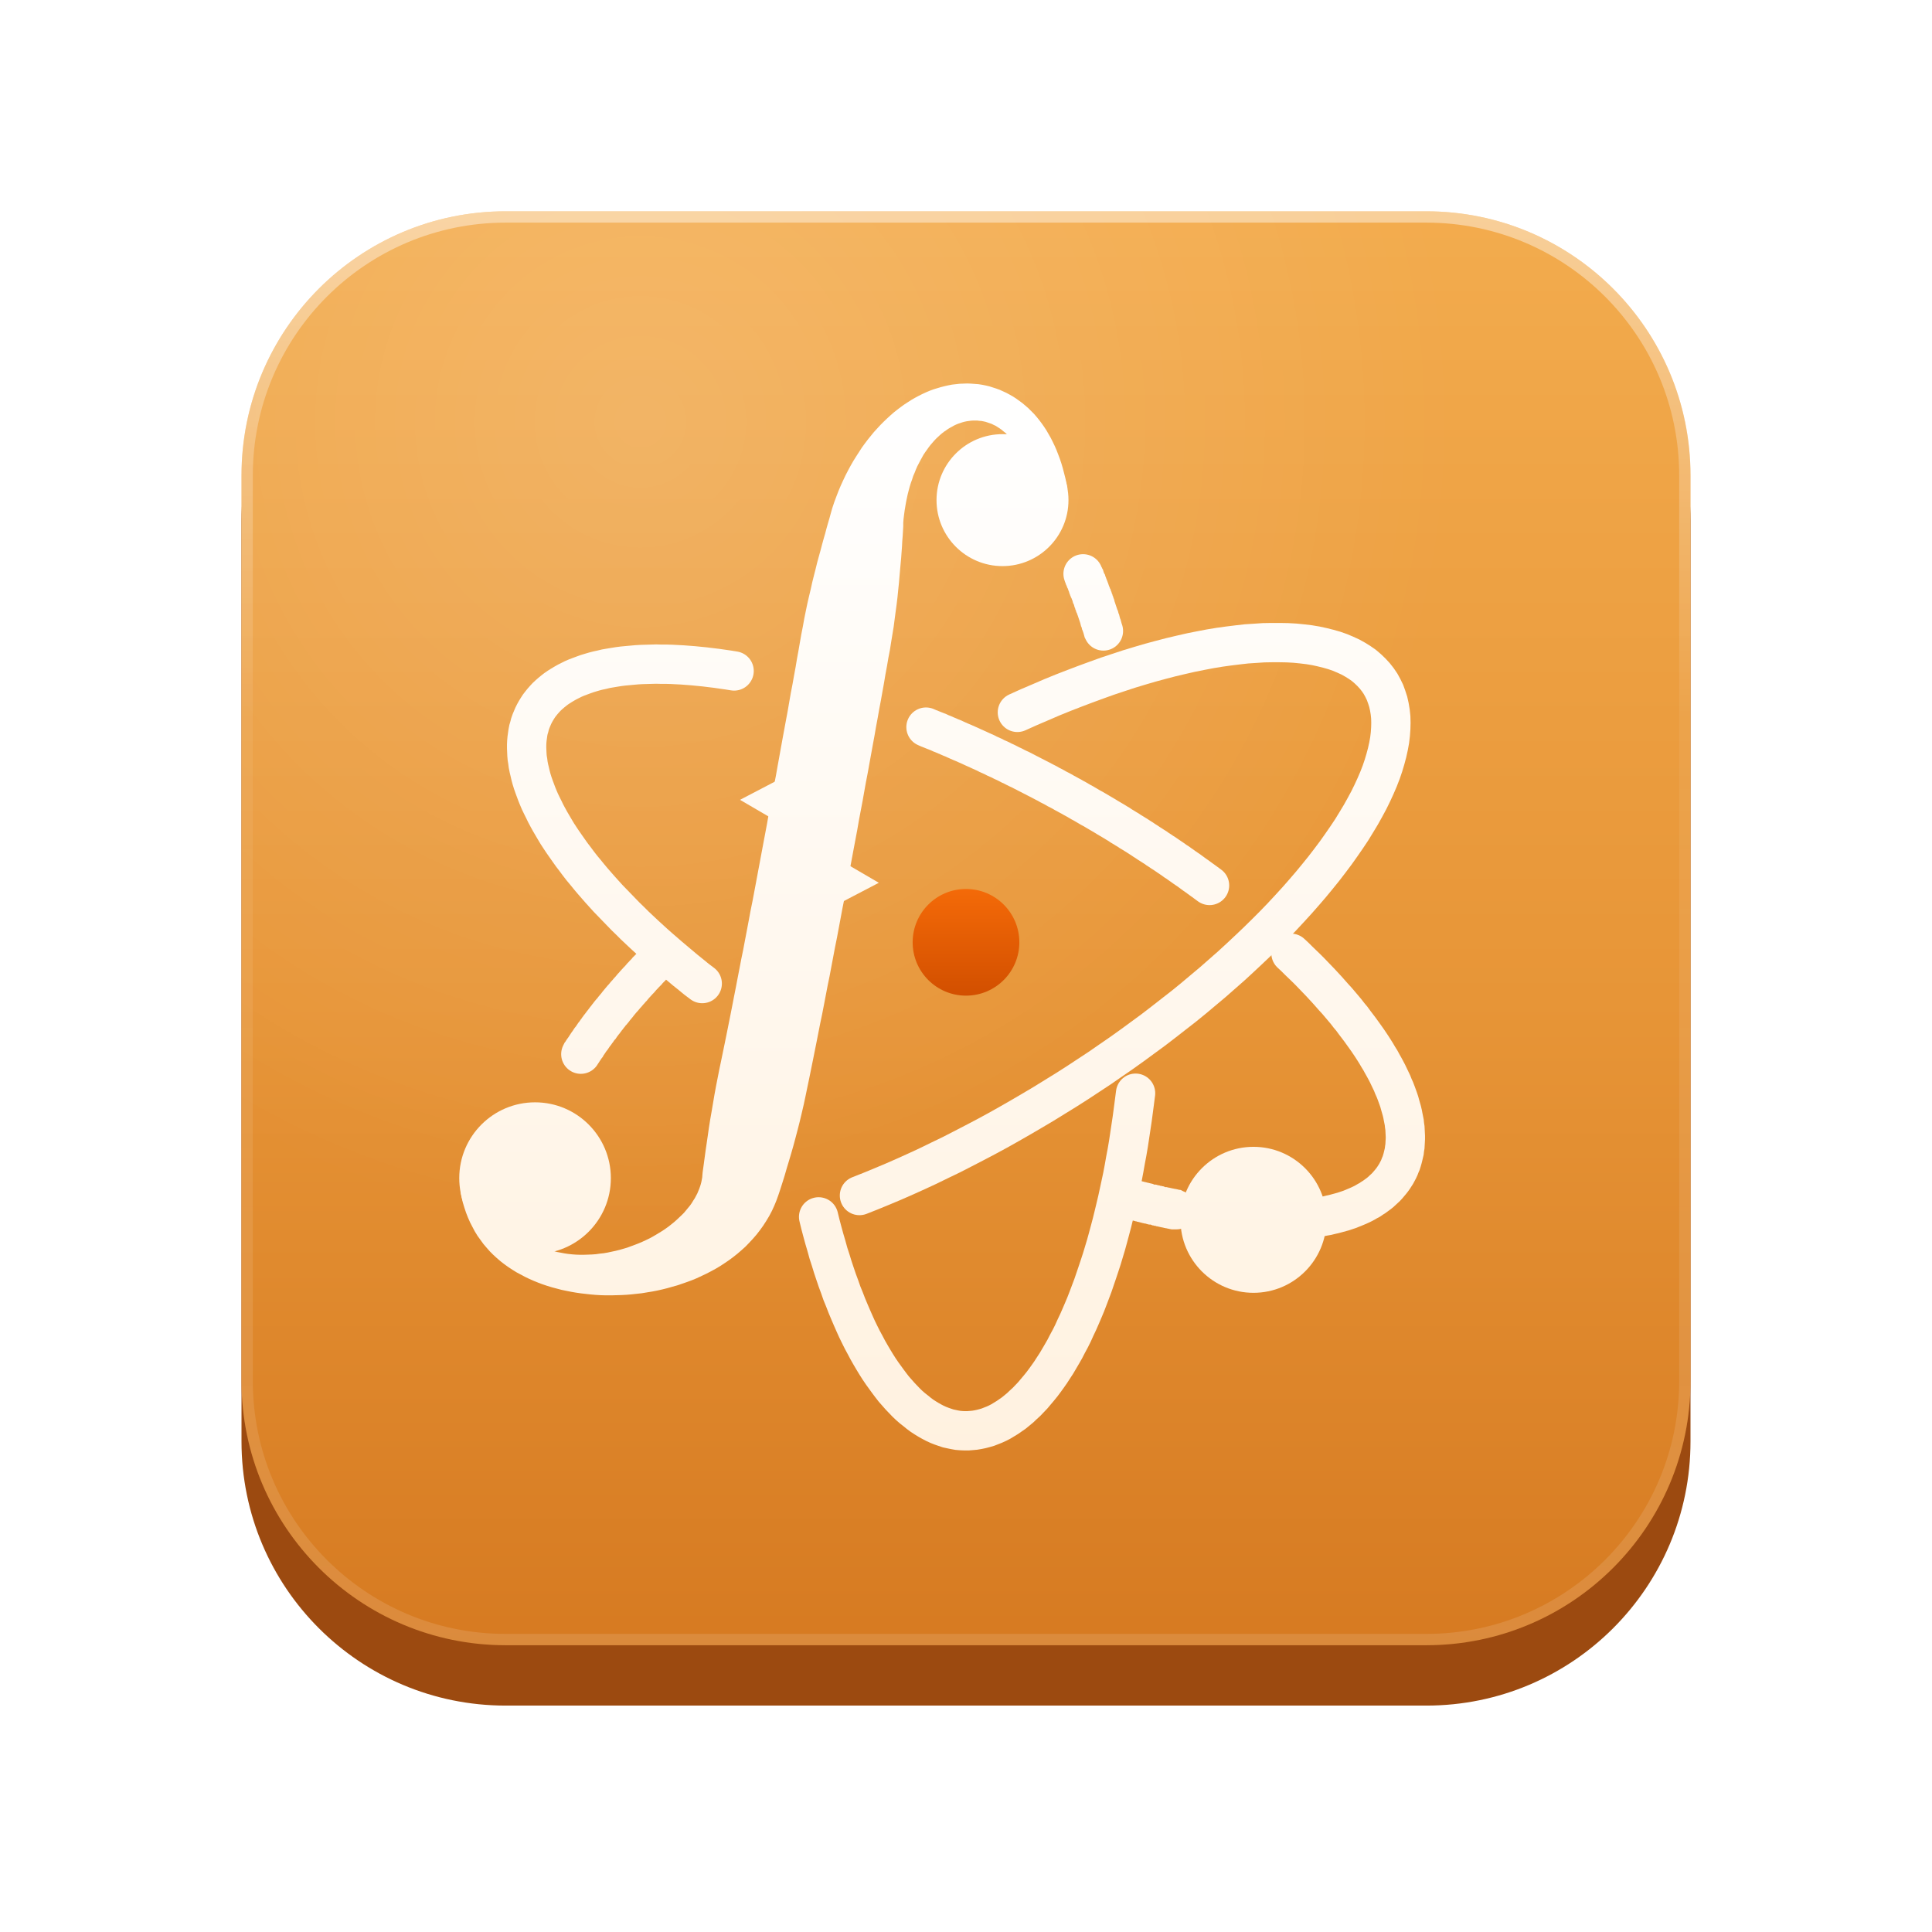
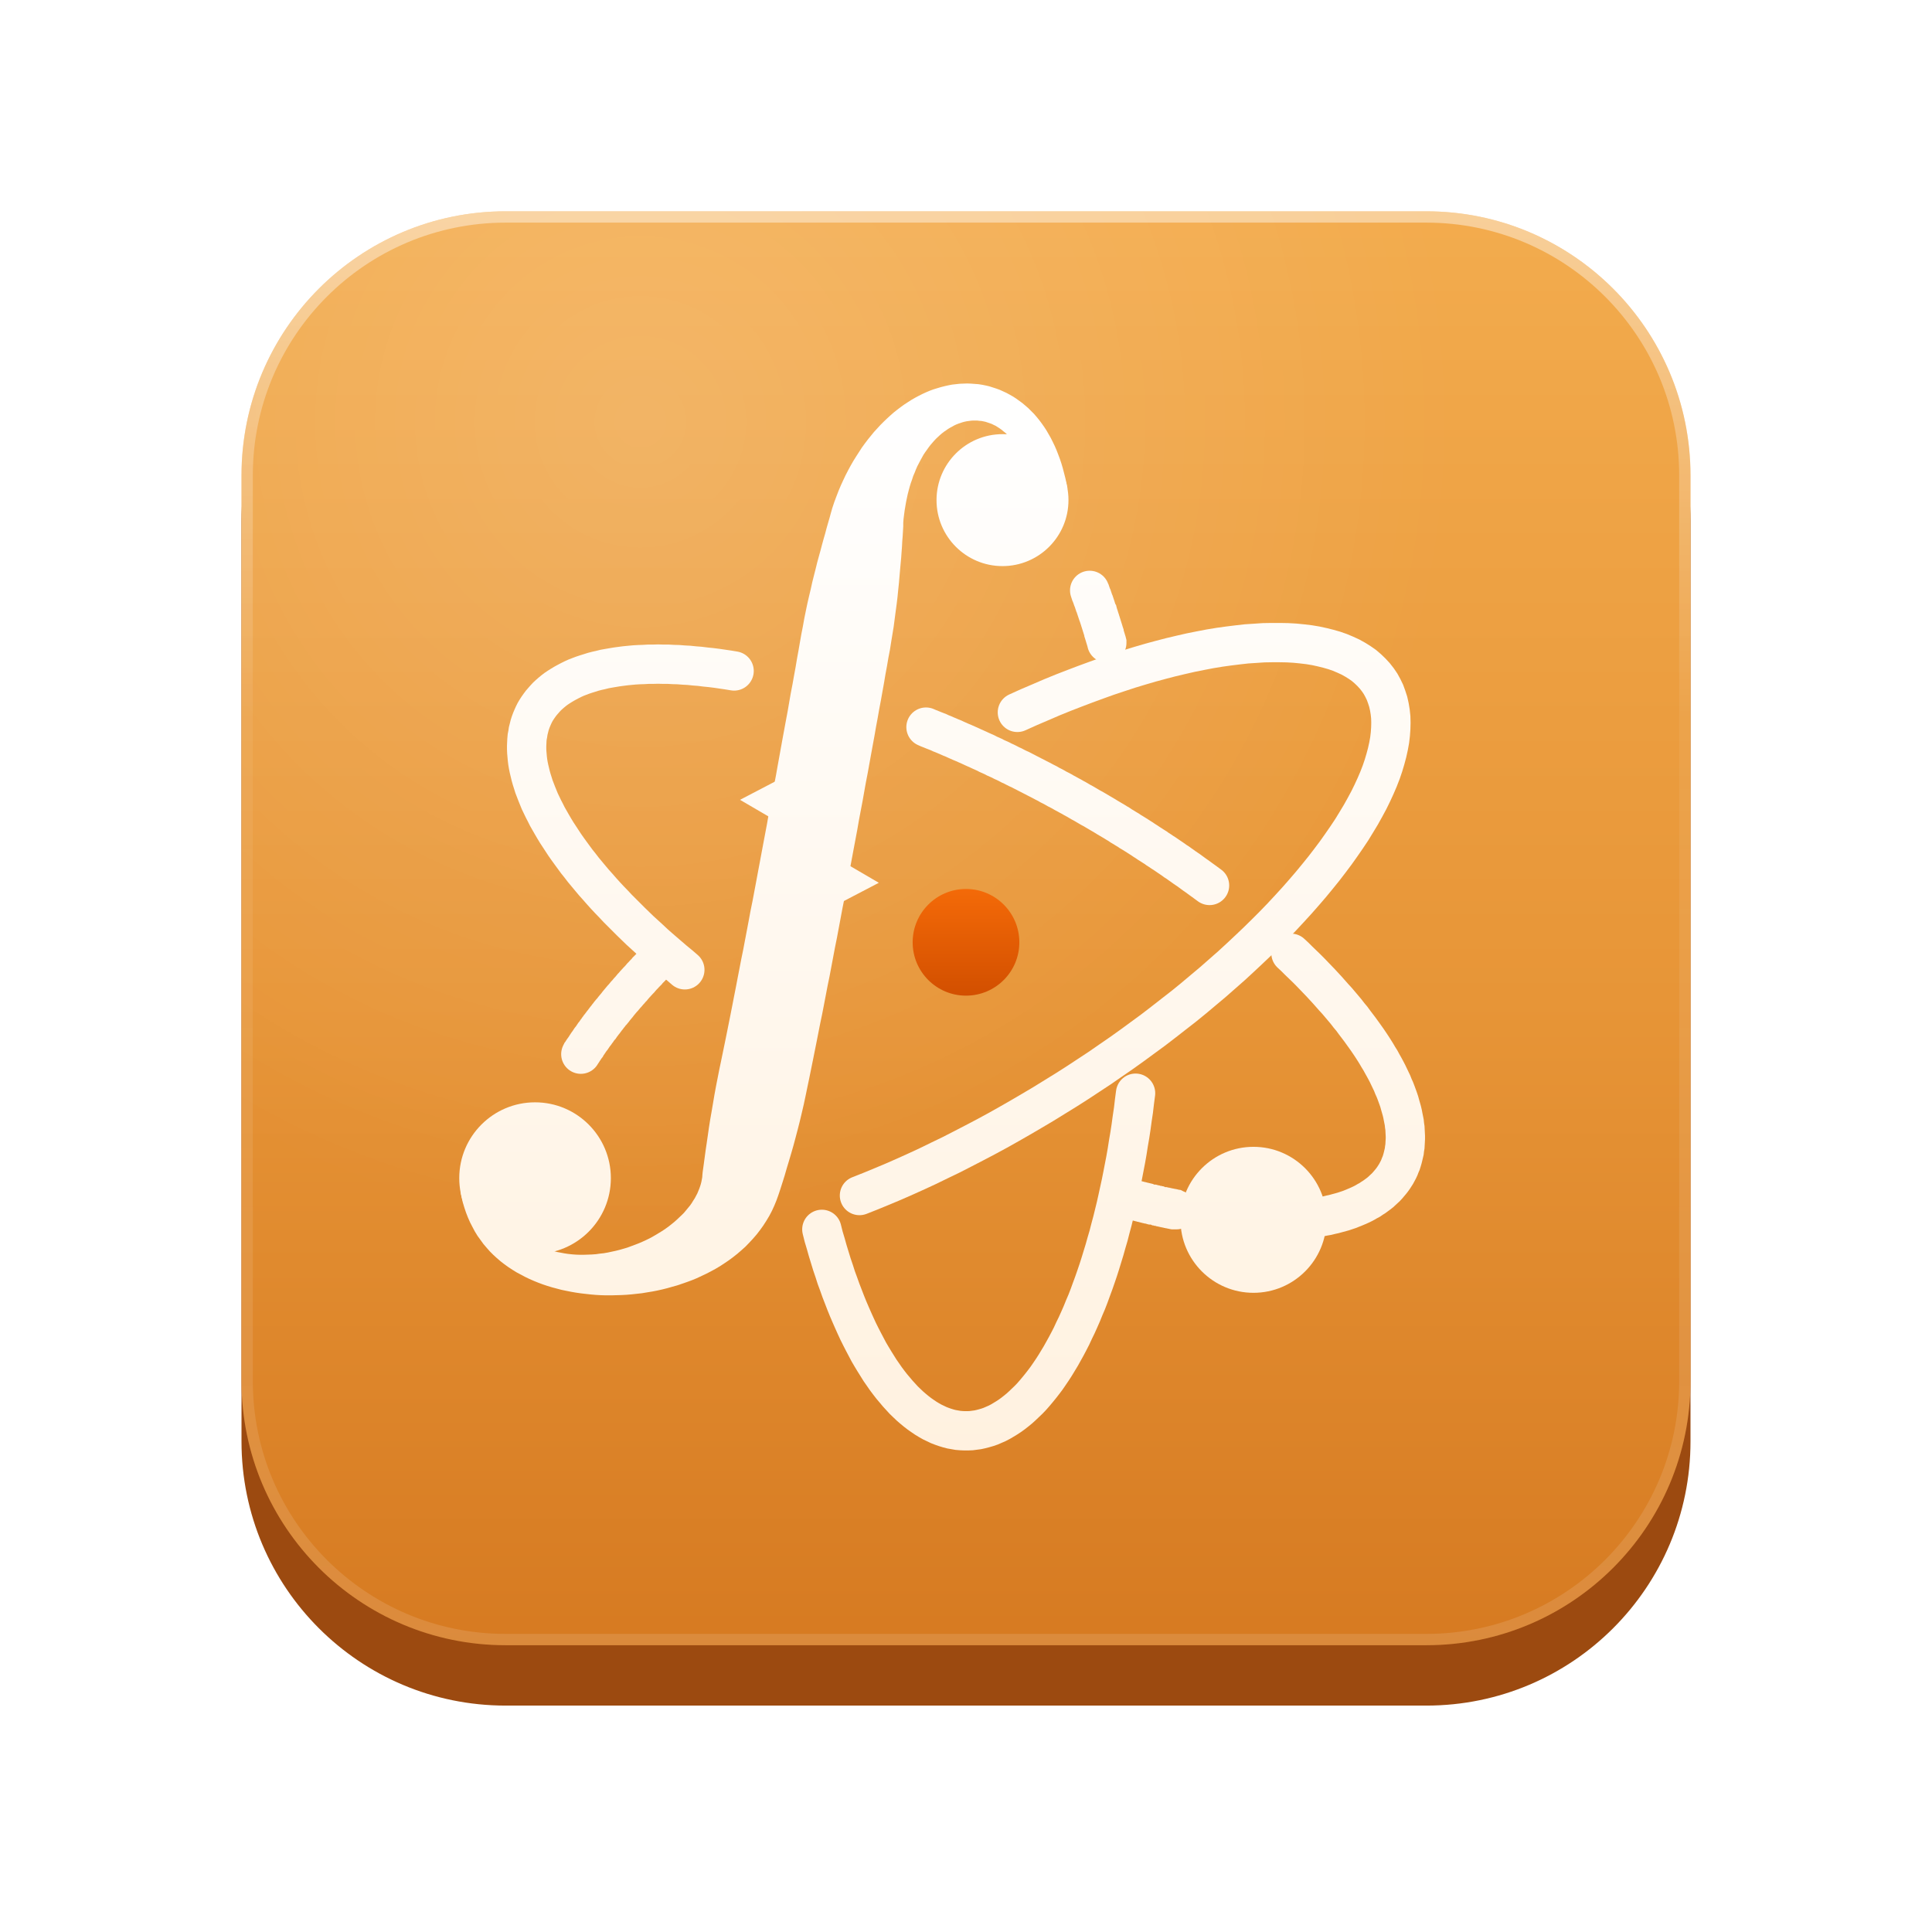
<svg xmlns="http://www.w3.org/2000/svg" width="1024" height="1024" viewBox="0 0 1024 1024">
  <defs>
    <linearGradient id="navy" x1="0" y1="0" x2="0" y2="1">
      <stop offset="0" stop-color="#33374f" />
      <stop offset="1" stop-color="#15161f" />
    </linearGradient>
    <linearGradient id="rim" x1="0" y1="0" x2="0" y2="1">
      <stop offset="0" stop-color="#fff" stop-opacity=".42" />
      <stop offset=".35" stop-color="#fff" stop-opacity=".06" />
      <stop offset="1" stop-color="#fff" stop-opacity=".12" />
    </linearGradient>
    <linearGradient id="assist" x1="0" y1="0" x2="1" y2="1">
      <stop offset="0" stop-color="#1f7cff" />
      <stop offset=".45" stop-color="#00a3bf" />
      <stop offset="1" stop-color="#6fd6ea" />
    </linearGradient>
    <linearGradient id="assistV" x1="0" y1="1" x2="0" y2="0">
      <stop offset="0" stop-color="#1f7cff" />
      <stop offset=".5" stop-color="#00a3bf" />
      <stop offset="1" stop-color="#9feaf9" />
    </linearGradient>
    <linearGradient id="paper" x1="0" y1="0" x2="0" y2="1">
      <stop offset="0" stop-color="#ffffff" />
      <stop offset="1" stop-color="#cfd7e6" />
    </linearGradient>
    <linearGradient id="orange" x1="0" y1="0" x2="0" y2="1">
      <stop offset="0" stop-color="#f3ac4e" />
      <stop offset=".55" stop-color="#e79537" />
      <stop offset="1" stop-color="#d67a21" />
    </linearGradient>
    <radialGradient id="sheen" cx=".32" cy=".22" r=".75">
      <stop offset="0" stop-color="#fff" stop-opacity=".16" />
      <stop offset=".6" stop-color="#fff" stop-opacity="0" />
    </radialGradient>
    <linearGradient id="ink" x1="0" y1="130" x2="0" y2="900" gradientUnits="userSpaceOnUse">
      <stop offset="0" stop-color="#ffffff" />
      <stop offset="1" stop-color="#fff1df" />
    </linearGradient>
    <linearGradient id="nucleus" x1="0" y1="0" x2="0" y2="1">
      <stop offset="0" stop-color="#f46a08" />
      <stop offset="1" stop-color="#d24f00" />
    </linearGradient>
    <radialGradient id="glow">
      <stop offset="0" stop-color="#9feaf9" stop-opacity=".55" />
      <stop offset="1" stop-color="#9feaf9" stop-opacity="0" />
    </radialGradient>
    <filter id="drop" x="-20%" y="-20%" width="140%" height="150%">
      <feDropShadow dx="0" dy="14" stdDeviation="14" flood-color="#000" flood-opacity=".32" />
    </filter>
    <filter id="soft" x="-20%" y="-20%" width="140%" height="150%">
      <feDropShadow dx="0" dy="10" stdDeviation="10" flood-color="#0b0c14" flood-opacity=".45" />
    </filter>
  </defs>
  <rect x="128" y="136" width="768" height="768" rx="140" fill="#9c4a10" />
  <rect x="128" y="112" width="768" height="760" rx="140" fill="url(#orange)" />
  <clipPath id="body">
    <rect x="128" y="112" width="768" height="760" rx="140" />
  </clipPath>
  <g clip-path="url(#body)">
    <g transform="translate(512 492) scale(.93) translate(-512 -512)">
      <rect width="1024" height="1024" fill="url(#sheen)" />
      <g transform="translate(512 512) scale(0.8) translate(-512 -512)">
-         <path d="M324.1,551.4L320.0,548.3L316.1,545.1L312.1,541.9L308.3,538.7L304.5,535.5L300.7,532.3L297.0,529.1L293.3,525.9L289.7,522.7L286.2,519.5L282.7,516.3L279.3,513.1L275.9,509.9L272.7,506.7L269.4,503.5L266.3,500.3L263.2,497.1L260.1,493.9L257.1,490.8L254.2,487.6L251.4,484.5L248.6,481.3L245.9,478.2L243.3,475.1L240.7,471.9L238.2,468.9L235.8,465.8L233.5,462.7L231.2,459.7L229.0,456.6L226.9,453.6L224.8,450.6L222.8,447.6L220.9,444.7L219.1,441.7L217.4,438.8L215.7,435.9L214.1,433.0L212.6,430.2L211.2,427.3L209.8,424.5L208.5,421.8L207.3,419.0L206.2,416.3L205.2,413.6L204.2,410.9L203.3,408.3L202.5,405.7L201.8,403.1L201.2,400.5L200.6,398.0L200.1,395.5L199.8,393.1L199.4,390.7L199.2,388.3L199.1,385.9L199.0,383.6L199.0,381.3L199.1,379.1L199.3,376.9L199.6,374.7L199.9,372.6L200.3,370.5L200.9,368.5L201.4,366.5L202.1,364.5L202.9,362.6L203.7,360.7L204.6,358.9L205.6,357.1L206.7,355.3L207.8,353.6L209.1,351.9L210.4,350.3L211.8,348.7L213.2,347.2L214.8,345.7L216.4,344.3L218.1,342.9L219.9,341.5L221.8,340.2L223.7,339.0L225.7,337.8L227.8,336.6L230.0,335.5L232.2,334.4L234.5,333.4L236.9,332.5L239.3,331.6L241.8,330.7L244.4,329.9L247.1,329.1L249.8,328.4L252.6,327.8L255.5,327.1L258.4,326.6L261.4,326.1L264.5,325.6L267.6,325.2L270.8,324.9L274.1,324.6L277.4,324.3L280.8,324.1L284.2,324.0L287.7,323.9L291.3,323.8L294.9,323.9L298.6,323.9L302.3,324.0L306.1,324.2L310.0,324.4L313.9,324.7L317.8,325.0L321.8,325.4L325.9,325.8L329.9,326.3L334.1,326.8L338.3,327.4L342.5,328.0L346.8,328.7" fill="none" stroke="url(#ink)" stroke-width="28" stroke-linecap="round" />
+         <path d="M311.7,541.6L308.0,538.4L304.2,535.3L300.6,532.2L297.0,529.1L293.4,526.0L289.9,522.9L286.5,519.7L283.1,516.6L279.7,513.5L276.5,510.4L273.2,507.2L270.1,504.1L267.0,501.0L263.9,497.9L261.0,494.8L258.0,491.7L255.2,488.7L252.4,485.6L249.7,482.5L247.0,479.5L244.4,476.4L241.9,473.4L239.4,470.4L237.1,467.4L234.7,464.4L232.5,461.4L230.3,458.4L228.2,455.5L226.1,452.5L224.2,449.6L222.3,446.7L220.4,443.8L218.7,441.0L217.0,438.1L215.4,435.3L213.8,432.5L212.4,429.7L211.0,427.0L209.7,424.3L208.4,421.6L207.3,418.9L206.2,416.2L205.2,413.6L204.2,411.0L203.4,408.4L202.6,405.9L201.9,403.4L201.3,400.9L200.7,398.4L200.2,396.0L199.8,393.6L199.5,391.2L199.3,388.9L199.1,386.6L199.0,384.3L199.0,382.1L199.1,379.9L199.2,377.8L199.4,375.6L199.8,373.6L200.1,371.5L200.6,369.5L201.1,367.5L201.7,365.6L202.4,363.7L203.2,361.8L204.0,360.0L204.9,358.2L205.9,356.5L207.0,354.8L208.2,353.1L209.4,351.5L210.7,350.0L212.1,348.4L213.5,346.9L215.0,345.5L216.6,344.1L218.3,342.7L220.0,341.4L221.8,340.2L223.7,339.0L225.7,337.8L227.7,336.7L229.8,335.6L232.0,334.5L234.2,333.5L236.5,332.6L238.9,331.7L241.3,330.9L243.9,330.1L246.4,329.3L249.1,328.6L251.8,328.0L254.6,327.3L257.4,326.8L260.3,326.3L263.3,325.8L266.3,325.4L269.4,325.0L272.5,324.7L275.7,324.4L279.0,324.2L282.3,324.1L285.7,323.9L289.1,323.9L292.6,323.8L296.2,323.9L299.8,323.9L303.4,324.1L307.1,324.2L310.9,324.5L314.7,324.7L318.5,325.1L322.4,325.4L326.4,325.9L330.4,326.3L334.4,326.8L338.5,327.4L342.6,328.0L346.8,328.7" fill="none" stroke="url(#ink)" stroke-width="28" stroke-linecap="round" />
        <path d="M483.5,368.7L485.3,369.5L487.1,370.2L488.8,370.9L490.6,371.6L492.4,372.3L494.1,373.1L495.9,373.8L497.7,374.6L499.4,375.3L501.2,376.1L503.0,376.8L504.7,377.6L506.5,378.4L508.3,379.2L510.0,379.9L511.8,380.7L513.6,381.5L515.4,382.3L517.1,383.1L518.9,383.9L520.7,384.7L522.4,385.5L524.2,386.3L526.0,387.1L527.7,388.0L529.5,388.8L531.3,389.6L533.0,390.5L534.8,391.3L536.6,392.1L538.3,393.0L540.1,393.8L541.9,394.7L543.6,395.6L545.4,396.4L547.1,397.3L548.9,398.2L550.7,399.0L552.4,399.9L554.2,400.8L555.9,401.7L557.7,402.6L559.4,403.5L561.2,404.4L562.9,405.3L564.7,406.2L566.4,407.1L568.1,408.0L569.9,408.9L571.6,409.9L573.4,410.8L575.1,411.7L576.8,412.7L578.6,413.6L580.3,414.5L582.0,415.5L583.7,416.4L585.5,417.4L587.2,418.3L588.9,419.3L590.6,420.2L592.3,421.2L594.0,422.2L595.7,423.1L597.4,424.1L599.1,425.1L600.8,426.1L602.5,427.0L604.2,428.0L605.9,429.0L607.6,430.0L609.3,431.0L611.0,432.0L612.6,433.0L614.3,434.0L616.0,435.0L617.7,436.0L619.3,437.0L621.0,438.0L622.6,439.1L624.3,440.1L625.9,441.1L627.6,442.1L629.2,443.2L630.9,444.2L632.5,445.2L634.1,446.2L635.8,447.3L637.4,448.3L639.0,449.4L640.6,450.4L642.2,451.5L643.8,452.5L645.5,453.6L647.1,454.6L648.6,455.7L650.2,456.7L651.8,457.8L653.4,458.8L655.0,459.9L656.6,461.0L658.1,462.0L659.7,463.1L661.2,464.2L662.8,465.2L664.3,466.3L665.9,467.4L667.4,468.5L669.0,469.6L670.5,470.6L672.0,471.7L673.5,472.8L675.0,473.9L676.6,475.0L678.1,476.1L679.6,477.2L681.0,478.2L682.5,479.3L684.0,480.4L685.5,481.5" fill="none" stroke="url(#ink)" stroke-width="28" stroke-linecap="round" />
        <path d="M743.5,529.8L746.3,532.4L749.0,535.1L751.7,537.7L754.4,540.3L757.0,542.9L759.6,545.6L762.1,548.2L764.6,550.8L767.0,553.4L769.4,556.0L771.7,558.6L774.0,561.2L776.3,563.7L778.5,566.3L780.7,568.9L782.8,571.4L784.8,574.0L786.9,576.5L788.8,579.1L790.7,581.6L792.6,584.1L794.4,586.6L796.2,589.1L797.9,591.5L799.6,594.0L801.2,596.4L802.8,598.9L804.3,601.3L805.7,603.7L807.2,606.1L808.5,608.5L809.8,610.8L811.1,613.2L812.3,615.5L813.4,617.8L814.5,620.1L815.6,622.4L816.5,624.7L817.5,626.9L818.4,629.2L819.2,631.4L820.0,633.6L820.7,635.7L821.3,637.9L821.9,640.0L822.5,642.1L823.0,644.2L823.4,646.3L823.8,648.3L824.2,650.3L824.4,652.3L824.7,654.3L824.8,656.2L824.9,658.2L825.0,660.1L825.0,661.9L824.9,663.8L824.8,665.6L824.7,667.4L824.4,669.2L824.2,671.0L823.8,672.7L823.4,674.4L823.0,676.0L822.5,677.7L822.0,679.3L821.3,680.9L820.7,682.5L820.0,684.0L819.2,685.5L818.4,687.0L817.5,688.4L816.6,689.8L815.6,691.2L814.5,692.6L813.4,693.9L812.3,695.2L811.1,696.5L809.8,697.7L808.5,698.9L807.2,700.1L805.8,701.2L804.3,702.3L802.8,703.4L801.2,704.4L799.6,705.5L797.9,706.4L796.2,707.4L794.5,708.3L792.6,709.2L790.8,710.0L788.9,710.8L786.9,711.6L784.9,712.4L782.8,713.1L780.7,713.8L778.5,714.4L776.3,715.0L774.1,715.6L771.8,716.1L769.4,716.7L767.1,717.1L764.6,717.6L762.1,718.0L759.6,718.4L757.0,718.7L754.4,719.0L751.8,719.3L749.1,719.5L746.3,719.7L743.6,719.9L740.7,720.0L737.9,720.1L735.0,720.1L732.0,720.2L729.1,720.1L726.0,720.1L723.0,720.0L719.9,719.9L716.8,719.7" fill="none" stroke="url(#ink)" stroke-width="28" stroke-linecap="round" />
        <path d="M661.9,712.5L661.7,712.5L661.5,712.4L661.2,712.4L661.0,712.4L660.8,712.3L660.5,712.3L660.3,712.2L660.1,712.2L659.8,712.1L659.6,712.1L659.4,712.0L659.1,712.0L658.9,711.9L658.7,711.9L658.5,711.8L658.2,711.8L658.0,711.7L657.8,711.7L657.5,711.7L657.3,711.6L657.1,711.6L656.8,711.5L656.6,711.5L656.4,711.4L656.1,711.4L655.9,711.3L655.7,711.3L655.4,711.2L655.2,711.2L655.0,711.1L654.7,711.1L654.5,711.0L654.3,711.0L654.0,710.9L653.8,710.9L653.6,710.8L653.3,710.8L653.1,710.7L652.9,710.7L652.6,710.6L652.4,710.6L652.2,710.5L651.9,710.5L651.7,710.4L651.5,710.4L651.2,710.3L651.0,710.3L650.8,710.2L650.5,710.1L650.3,710.1L650.0,710.0L649.8,710.0L649.6,709.9L649.3,709.9L649.1,709.8L648.9,709.8L648.6,709.7L648.4,709.7L648.2,709.6L647.9,709.6L647.7,709.5L647.5,709.5L647.2,709.4L647.0,709.4L646.7,709.3L646.5,709.2L646.3,709.2L646.0,709.1L645.8,709.1L645.6,709.0L645.3,709.0L645.1,708.9L644.8,708.9L644.6,708.8L644.4,708.7L644.1,708.7L643.9,708.6L643.7,708.6L643.4,708.5L643.2,708.5L642.9,708.4L642.7,708.4L642.5,708.3L642.2,708.2L642.0,708.2L641.8,708.1L641.5,708.1L641.3,708.0L641.0,708.0L640.8,707.9L640.6,707.8L640.3,707.8L640.1,707.7L639.8,707.7L639.6,707.6L639.4,707.6L639.1,707.5L638.9,707.4L638.6,707.4L638.4,707.3L638.2,707.3L637.9,707.2L637.7,707.1L637.4,707.1L637.2,707.0L637.0,707.0L636.7,706.9L636.5,706.8L636.2,706.8L636.0,706.7L635.8,706.7L635.5,706.6L635.3,706.5L635.0,706.5L634.8,706.4L634.6,706.4L634.3,706.3L634.1,706.2L633.8,706.2L633.6,706.1" fill="none" stroke="url(#ink)" stroke-width="28" stroke-linecap="round" />
        <path d="M548.6,358.2L556.8,354.5L565.0,351.0L573.1,347.5L581.2,344.2L589.2,341.1L597.1,338.1L605.0,335.2L612.8,332.4L620.6,329.8L628.2,327.3L635.8,325.0L643.3,322.8L650.7,320.8L658.0,318.9L665.2,317.2L672.2,315.6L679.2,314.2L686.0,312.9L692.7,311.8L699.2,310.9L705.7,310.1L711.9,309.4L718.1,309.0L724.0,308.6L729.8,308.5L735.5,308.5L741.0,308.6L746.3,308.9L751.4,309.4L756.4,310.0L761.2,310.8L765.8,311.8L770.2,312.9L774.4,314.1L778.4,315.5L782.2,317.1L785.9,318.8L789.3,320.7L792.5,322.7L795.5,324.8L798.3,327.2L800.8,329.6L803.2,332.2L805.4,335.0L807.3,337.8L809.0,340.9L810.5,344.0L811.7,347.3L812.8,350.7L813.6,354.3L814.2,357.9L814.6,361.7L814.7,365.6L814.6,369.6L814.3,373.8L813.8,378.0L813.0,382.4L812.0,386.9L810.8,391.4L809.4,396.1L807.8,400.8L805.9,405.7L803.8,410.6L801.5,415.6L799.0,420.7L796.2,425.9L793.3,431.1L790.1,436.4L786.8,441.8L783.2,447.2L779.4,452.7L775.5,458.2L771.3,463.8L767.0,469.4L762.4,475.1L757.7,480.8L752.8,486.5L747.7,492.3L742.4,498.1L737.0,503.9L731.4,509.7L725.6,515.5L719.7,521.3L713.6,527.1L707.3,533.0L701.0,538.8L694.4,544.6L687.8,550.4L681.0,556.1L674.1,561.9L667.1,567.6L659.9,573.2L652.6,578.9L645.3,584.5L637.8,590.0L630.3,595.5L622.6,601.0L614.9,606.3L607.1,611.7L599.2,616.9L591.3,622.1L583.3,627.2L575.2,632.2L567.1,637.2L559.0,642.0L550.8,646.8L542.6,651.5L534.4,656.1L526.1,660.6L517.9,664.9L509.6,669.2L501.4,673.4L493.1,677.4L484.9,681.4L476.7,685.2L468.5,688.9L460.3,692.5L452.2,695.9L444.2,699.2L436.1,702.4" fill="none" stroke="url(#ink)" stroke-width="28" stroke-linecap="round" />
        <path d="M237.6,601.7L237.9,601.1L238.3,600.6L238.7,600.0L239.0,599.4L239.4,598.8L239.8,598.3L240.2,597.7L240.6,597.1L241.0,596.5L241.4,596.0L241.7,595.4L242.1,594.8L242.5,594.2L242.9,593.7L243.3,593.1L243.7,592.5L244.1,591.9L244.5,591.3L245.0,590.7L245.4,590.2L245.8,589.6L246.2,589.0L246.6,588.4L247.0,587.8L247.5,587.2L247.9,586.7L248.3,586.1L248.7,585.5L249.2,584.9L249.6,584.3L250.0,583.7L250.5,583.1L250.9,582.5L251.4,582.0L251.8,581.4L252.2,580.8L252.7,580.2L253.1,579.6L253.6,579.0L254.1,578.4L254.5,577.8L255.0,577.2L255.4,576.6L255.9,576.0L256.4,575.4L256.8,574.8L257.3,574.2L257.8,573.6L258.2,573.0L258.7,572.4L259.2,571.8L259.7,571.3L260.2,570.7L260.7,570.1L261.1,569.5L261.6,568.9L262.1,568.3L262.6,567.7L263.1,567.1L263.6,566.5L264.1,565.8L264.6,565.2L265.1,564.6L265.6,564.0L266.1,563.4L266.6,562.8L267.1,562.2L267.7,561.6L268.2,561.0L268.7,560.4L269.2,559.8L269.7,559.2L270.3,558.6L270.8,558.0L271.3,557.4L271.8,556.8L272.4,556.2L272.9,555.6L273.4,555.0L274.0,554.4L274.5,553.7L275.1,553.1L275.6,552.5L276.1,551.9L276.7,551.3L277.2,550.7L277.8,550.1L278.3,549.5L278.9,548.9L279.5,548.3L280.0,547.7L280.6,547.0L281.1,546.4L281.7,545.8L282.3,545.2L282.8,544.6L283.4,544.0L284.0,543.4L284.6,542.8L285.1,542.1L285.7,541.5L286.3,540.9L286.9,540.3L287.5,539.7L288.0,539.1L288.6,538.5L289.2,537.9L289.8,537.2L290.4,536.6L291.0,536.0L291.6,535.4L292.2,534.8L292.8,534.2L293.4,533.6L294.0,532.9L294.6,532.3L295.2,531.7L295.8,531.1L296.4,530.5L297.0,529.9" fill="none" stroke="url(#ink)" stroke-width="28" stroke-linecap="round" />
-         <path d="M632.8,629.5L632.0,635.7L631.2,641.8L630.4,647.8L629.5,653.8L628.6,659.8L627.7,665.7L626.7,671.6L625.6,677.4L624.6,683.1L623.5,688.9L622.3,694.5L621.1,700.1L619.9,705.6L618.6,711.1L617.3,716.5L616.0,721.8L614.6,727.1L613.2,732.3L611.8,737.4L610.3,742.4L608.8,747.4L607.2,752.3L605.6,757.1L604.0,761.8L602.4,766.5L600.7,771.0L599.0,775.5L597.3,779.9L595.5,784.2L593.7,788.4L591.9,792.5L590.0,796.5L588.2,800.5L586.3,804.3L584.3,808.0L582.4,811.7L580.4,815.2L578.4,818.6L576.4,822.0L574.3,825.2L572.3,828.3L570.2,831.3L568.1,834.2L566.0,837.0L563.8,839.7L561.6,842.3L559.5,844.8L557.3,847.1L555.1,849.4L552.8,851.5L550.6,853.6L548.3,855.5L546.1,857.3L543.8,858.9L541.5,860.5L539.2,861.9L536.9,863.3L534.6,864.5L532.2,865.6L529.9,866.5L527.6,867.4L525.2,868.1L522.9,868.7L520.5,869.2L518.1,869.6L515.8,869.8L513.4,870.0L511.1,870.0L508.7,869.9L506.3,869.7L504.0,869.3L501.6,868.8L499.3,868.3L496.9,867.5L494.6,866.7L492.3,865.8L489.9,864.7L487.6,863.5L485.3,862.2L483.0,860.8L480.7,859.3L478.4,857.6L476.2,855.8L473.9,854.0L471.6,852.0L469.4,849.9L467.2,847.6L465.0,845.3L462.8,842.8L460.6,840.3L458.5,837.6L456.4,834.8L454.3,831.9L452.2,829.0L450.1,825.9L448.0,822.6L446.0,819.3L444.0,815.9L442.0,812.4L440.1,808.8L438.1,805.1L436.2,801.3L434.3,797.4L432.5,793.4L430.7,789.3L428.9,785.1L427.1,780.8L425.4,776.4L423.6,772.0L422.0,767.4L420.3,762.8L418.7,758.1L417.1,753.3L415.6,748.4L414.0,743.5L412.6,738.4L411.1,733.3L409.7,728.2L408.3,722.9L407.0,717.6" fill="none" stroke="url(#ink)" stroke-width="28" stroke-linecap="round" />
-         <path d="M595.4,259.5L595.5,259.8L595.6,260.1L595.8,260.5L595.9,260.8L596.0,261.1L596.2,261.4L596.3,261.7L596.4,262.0L596.6,262.3L596.7,262.7L596.8,263.0L596.9,263.3L597.1,263.6L597.2,263.9L597.3,264.2L597.5,264.6L597.6,264.9L597.7,265.2L597.8,265.5L598.0,265.8L598.1,266.2L598.2,266.5L598.3,266.8L598.5,267.1L598.6,267.4L598.7,267.8L598.9,268.1L599.0,268.4L599.1,268.7L599.2,269.1L599.4,269.4L599.5,269.7L599.6,270.0L599.7,270.4L599.9,270.7L600.0,271.0L600.1,271.4L600.2,271.7L600.4,272.0L600.5,272.3L600.6,272.7L600.7,273.0L600.8,273.3L601.0,273.7L601.1,274.0L601.2,274.3L601.3,274.7L601.5,275.0L601.6,275.3L601.7,275.7L601.8,276.0L602.0,276.3L602.1,276.7L602.2,277.0L602.3,277.3L602.4,277.7L602.6,278.0L602.7,278.4L602.8,278.7L602.9,279.0L603.0,279.4L603.2,279.7L603.3,280.1L603.4,280.4L603.5,280.7L603.6,281.1L603.8,281.4L603.9,281.8L604.0,282.1L604.1,282.5L604.2,282.8L604.4,283.1L604.5,283.5L604.6,283.8L604.7,284.2L604.8,284.5L605.0,284.9L605.1,285.2L605.2,285.6L605.3,285.9L605.4,286.3L605.5,286.6L605.7,287.0L605.8,287.3L605.9,287.7L606.0,288.0L606.1,288.4L606.2,288.7L606.4,289.1L606.5,289.4L606.6,289.8L606.7,290.1L606.8,290.5L606.9,290.8L607.0,291.2L607.2,291.5L607.3,291.9L607.4,292.2L607.5,292.6L607.6,293.0L607.7,293.3L607.8,293.7L608.0,294.0L608.1,294.4L608.2,294.7L608.3,295.1L608.4,295.5L608.5,295.8L608.6,296.2L608.7,296.5L608.9,296.9L609.0,297.3L609.1,297.6L609.2,298.0L609.3,298.4L609.4,298.7L609.5,299.1L609.6,299.4L609.7,299.8L609.9,300.2" fill="none" stroke="url(#ink)" stroke-width="28" stroke-linecap="round" />
+         <path d="M632.8,629.5L632.0,635.6L631.3,641.6L630.4,647.6L629.6,653.5L628.7,659.4L627.7,665.2L626.8,671.0L625.8,676.7L624.7,682.4L623.6,688.1L622.5,693.6L621.3,699.1L620.1,704.6L618.9,710.0L617.6,715.3L616.3,720.6L614.9,725.8L613.6,730.9L612.1,736.0L610.7,741.0L609.2,745.9L607.7,750.8L606.2,755.5L604.6,760.2L603.0,764.8L601.3,769.4L599.7,773.8L598.0,778.2L596.2,782.4L594.5,786.6L592.7,790.7L590.9,794.7L589.0,798.6L587.2,802.5L585.3,806.2L583.4,809.8L581.4,813.4L579.5,816.8L577.5,820.1L575.5,823.4L573.5,826.5L571.4,829.6L569.4,832.5L567.3,835.3L565.2,838.0L563.0,840.7L560.9,843.2L558.8,845.6L556.6,847.9L554.4,850.0L552.2,852.1L550.0,854.1L547.8,855.9L545.5,857.7L543.3,859.3L541.0,860.8L538.7,862.2L536.5,863.5L534.2,864.7L531.9,865.7L529.6,866.7L527.3,867.5L524.9,868.2L522.6,868.8L520.3,869.3L518.0,869.6L515.7,869.9L513.3,870.0L511.0,870.0L508.7,869.9L506.3,869.7L504.0,869.3L501.7,868.9L499.4,868.3L497.1,867.6L494.8,866.8L492.5,865.9L490.2,864.8L487.9,863.7L485.6,862.4L483.3,861.0L481.1,859.5L478.8,857.9L476.6,856.2L474.3,854.3L472.1,852.4L469.9,850.3L467.7,848.2L465.6,845.9L463.4,843.5L461.3,841.0L459.1,838.4L457.0,835.7L454.9,832.9L452.9,830.0L450.8,827.0L448.8,823.8L446.8,820.6L444.8,817.3L442.8,813.9L440.9,810.3L439.0,806.7L437.1,803.0L435.2,799.2L433.4,795.3L431.6,791.3L429.8,787.2L428.0,783.0L426.3,778.8L424.6,774.4L422.9,770.0L421.3,765.5L419.6,760.9L418.1,756.2L416.5,751.5L415.0,746.6L413.5,741.7L412.1,736.7L410.6,731.7L409.3,726.5" fill="none" stroke="url(#ink)" stroke-width="28" stroke-linecap="round" />
+         <path d="M600.1,271.3L600.2,271.6L600.3,271.9L600.4,272.2L600.5,272.5L600.6,272.8L600.8,273.1L600.9,273.4L601.0,273.7L601.1,274.0L601.2,274.3L601.3,274.6L601.4,274.8L601.5,275.1L601.6,275.4L601.7,275.7L601.8,276.0L601.9,276.3L602.1,276.6L602.2,276.9L602.3,277.2L602.4,277.5L602.5,277.8L602.6,278.1L602.7,278.4L602.8,278.7L602.9,279.0L603.0,279.3L603.1,279.6L603.2,279.9L603.3,280.2L603.4,280.5L603.6,280.8L603.7,281.1L603.8,281.4L603.9,281.7L604.0,282.0L604.1,282.3L604.2,282.6L604.3,282.9L604.4,283.2L604.5,283.6L604.6,283.9L604.7,284.2L604.8,284.5L604.9,284.8L605.0,285.1L605.1,285.4L605.2,285.7L605.3,286.0L605.4,286.3L605.5,286.6L605.6,286.9L605.7,287.2L605.9,287.5L606.0,287.9L606.1,288.2L606.2,288.5L606.3,288.8L606.4,289.1L606.5,289.4L606.6,289.7L606.7,290.0L606.8,290.4L606.9,290.7L607.0,291.0L607.1,291.3L607.2,291.6L607.3,291.9L607.4,292.2L607.5,292.5L607.6,292.9L607.7,293.2L607.8,293.5L607.9,293.8L608.0,294.1L608.1,294.4L608.2,294.8L608.3,295.1L608.4,295.4L608.5,295.7L608.6,296.0L608.7,296.4L608.8,296.7L608.9,297.0L609.0,297.3L609.1,297.6L609.2,298.0L609.3,298.3L609.4,298.6L609.5,298.9L609.6,299.2L609.7,299.6L609.8,299.9L609.9,300.2L610.0,300.5L610.1,300.9L610.2,301.2L610.3,301.5L610.3,301.8L610.4,302.1L610.5,302.5L610.6,302.8L610.7,303.1L610.8,303.4L610.9,303.8L611.0,304.1L611.1,304.4L611.2,304.8L611.3,305.1L611.4,305.4L611.5,305.7L611.6,306.1L611.7,306.4L611.8,306.7L611.9,307.1L612.0,307.4L612.1,307.7L612.2,308.0L612.3,308.4L612.3,308.7" fill="none" stroke="url(#ink)" stroke-width="28" stroke-linecap="round" />
        <circle cx="716.8" cy="719.7" r="52" fill="url(#ink)" />
        <circle cx="512" cy="522" r="38" fill="url(#nucleus)" />
        <path d="M584.3,198.7L583.6,195.1L582.8,191.4L581.9,187.9L581.0,184.4L580.0,181.0L578.9,177.7L577.7,174.5L576.5,171.4L575.2,168.4L573.8,165.5L572.4,162.7L570.8,159.9L569.3,157.3L567.6,154.7L565.9,152.3L564.1,149.9L562.3,147.7L560.4,145.5L558.4,143.5L556.4,141.5L554.3,139.7L552.2,137.9L550.0,136.3L547.8,134.7L545.5,133.2L543.2,131.9L540.8,130.6L538.4,129.5L536.0,128.4L533.5,127.5L531.0,126.7L528.5,125.9L525.9,125.3L523.4,124.8L520.8,124.4L518.1,124.2L515.5,124.0L512.8,123.9L510.2,124.0L507.5,124.1L504.8,124.4L502.1,124.7L499.5,125.2L496.8,125.8L494.1,126.5L491.4,127.3L488.8,128.1L486.1,129.1L483.5,130.2L480.9,131.4L478.3,132.7L475.7,134.1L473.1,135.6L470.6,137.2L468.0,138.9L465.5,140.7L463.0,142.6L460.6,144.5L458.2,146.6L455.8,148.8L453.4,151.1L451.1,153.4L448.8,155.9L446.5,158.4L444.3,161.1L442.1,163.8L439.9,166.7L437.8,169.6L435.8,172.7L433.8,175.8L431.8,179.0L429.9,182.3L428.0,185.8L426.2,189.3L424.5,192.9L422.8,196.6L421.2,200.4L419.7,204.3L418.2,208.3L416.7,212.8L415.6,216.7L414.7,220.0L413.7,223.4L412.7,226.9L411.7,230.7L410.6,234.5L409.5,238.5L408.4,242.7L407.2,247.0L406.0,251.4L404.9,255.9L403.7,260.6L402.5,265.4L401.4,270.4L400.2,275.4L399.0,280.6L397.9,285.9L396.8,291.3L395.8,296.9L394.7,302.5L393.7,308.2L392.7,314.0L391.6,320.0L390.6,326.0L389.5,332.0L388.4,338.2L387.2,344.4L386.1,350.7L385.0,357.1L383.8,363.5L382.6,370.0L381.4,376.5L380.2,383.1L379.0,389.8L377.8,396.4L376.6,403.2L375.3,409.9L374.1,416.7L372.8,423.6L371.5,430.4L370.3,437.3L369.0,444.2L367.7,451.1L366.4,458.0L365.1,465.0L363.8,471.9L362.5,478.9L361.2,485.8L359.9,492.7L358.5,499.6L357.2,506.6L355.9,513.5L354.6,520.3L353.3,527.2L351.9,534.0L350.6,540.8L349.3,547.5L348.0,554.3L346.7,560.9L345.4,567.6L344.1,574.2L342.8,580.7L341.5,587.2L340.2,593.6L338.9,599.9L337.6,606.2L336.3,612.4L335.1,618.5L333.9,624.6L332.8,630.6L331.8,636.5L330.8,642.4L329.8,648.1L328.9,653.8L328.1,659.4L327.3,664.9L326.5,670.3L325.8,675.5L325.1,680.7L324.4,685.7L324.2,687.8L324.1,689.4L323.8,691.0L323.5,692.6L323.1,694.2L322.6,695.8L322.0,697.5L321.3,699.2L320.6,700.9L319.7,702.6L318.8,704.3L317.7,706.0L316.6,707.8L315.4,709.5L314.0,711.2L312.6,712.9L311.1,714.7L309.4,716.4L307.7,718.0L305.9,719.7L304.1,721.3L302.1,722.9L300.1,724.5L298.0,726.0L295.8,727.5L293.5,728.9L291.2,730.3L288.8,731.7L286.4,733.0L283.9,734.2L281.3,735.4L278.7,736.5L276.1,737.5L273.4,738.5L270.7,739.5L268.0,740.3L265.2,741.1L262.4,741.8L259.6,742.4L256.8,743.0L253.9,743.5L251.1,743.8L248.2,744.2L245.4,744.4L242.6,744.5L239.7,744.6L236.9,744.6L234.1,744.5L231.4,744.3L228.6,744.0L225.9,743.6L223.3,743.1L220.6,742.6L218.1,741.9L215.5,741.2L213.1,740.4L210.6,739.4L208.3,738.4L206.0,737.4L203.8,736.2L201.6,734.9L199.5,733.6L197.5,732.1L195.6,730.6L193.7,729.1L191.9,727.4L190.2,725.7L188.6,723.9L187.0,722.0L185.6,720.0L184.2,718.0L182.8,715.9L181.6,713.6L180.5,711.3L179.4,708.9L178.4,706.4L177.5,703.8L176.7,701.0L176.0,698.2L175.4,695.0L151.9,699.6L152.6,703.3L153.5,707.2L154.6,710.9L155.8,714.5L157.2,718.1L158.7,721.5L160.4,724.8L162.1,728.0L164.0,731.1L166.1,734.0L168.2,736.9L170.5,739.6L172.8,742.2L175.3,744.7L177.8,747.0L180.5,749.3L183.2,751.4L186.0,753.4L188.9,755.3L191.8,757.1L194.8,758.7L197.8,760.3L200.9,761.8L204.1,763.2L207.3,764.5L210.5,765.7L213.8,766.8L217.1,767.8L220.5,768.7L223.9,769.6L227.3,770.3L230.8,771.0L234.3,771.6L237.8,772.1L241.3,772.5L244.9,772.9L248.4,773.2L252.0,773.4L255.6,773.5L259.3,773.5L262.9,773.4L266.5,773.3L270.2,773.1L273.8,772.8L277.4,772.4L281.1,772.0L284.7,771.4L288.4,770.8L292.0,770.1L295.6,769.3L299.2,768.4L302.7,767.4L306.3,766.4L309.8,765.2L313.3,764.0L316.8,762.7L320.2,761.3L323.6,759.7L327.0,758.1L330.3,756.4L333.6,754.6L336.8,752.7L340.0,750.6L343.1,748.5L346.2,746.2L349.1,743.9L352.0,741.4L354.9,738.8L357.6,736.0L360.2,733.2L362.8,730.2L365.2,727.1L367.5,723.9L369.7,720.5L371.8,717.0L373.7,713.4L375.4,709.7L377.0,705.8L378.4,701.9L379.6,698.3L381.2,693.3L382.8,688.2L384.3,683.0L385.9,677.7L387.5,672.3L389.1,666.7L390.6,661.1L392.1,655.4L393.6,649.5L395.0,643.6L396.4,637.6L397.7,631.5L399.0,625.2L400.3,619.0L401.6,612.6L402.9,606.2L404.2,599.7L405.5,593.2L406.8,586.6L408.1,580.0L409.5,573.3L410.8,566.6L412.1,559.8L413.4,553.0L414.8,546.2L416.1,539.3L417.4,532.4L418.7,525.5L420.1,518.6L421.4,511.6L422.7,504.7L424.0,497.7L425.4,490.7L426.7,483.8L428.0,476.8L429.3,469.8L430.6,462.9L431.9,455.9L433.2,449.0L434.5,442.1L435.7,435.2L437.0,428.3L438.3,421.5L439.5,414.7L440.7,408.0L442.0,401.3L443.2,394.6L444.4,388.0L445.6,381.4L446.8,374.9L447.9,368.5L449.1,362.1L450.2,355.8L451.4,349.5L452.5,343.3L453.6,337.2L454.6,331.2L455.7,325.3L456.7,319.4L457.8,313.7L458.7,308.0L459.6,302.5L460.5,297.0L461.2,291.6L461.9,286.3L462.6,281.1L463.2,276.1L463.7,271.1L464.2,266.3L464.6,261.6L465.0,257.0L465.4,252.6L465.8,248.3L466.1,244.1L466.4,240.1L466.6,236.2L466.9,232.5L467.1,229.0L467.3,225.6L467.3,223.2L467.5,220.5L467.9,217.3L468.3,214.3L468.8,211.3L469.3,208.4L469.9,205.5L470.5,202.7L471.2,200.0L471.9,197.4L472.7,194.8L473.6,192.3L474.4,189.8L475.4,187.5L476.3,185.2L477.3,182.9L478.4,180.8L479.5,178.7L480.6,176.7L481.7,174.7L482.9,172.9L484.2,171.1L485.4,169.4L486.7,167.7L488.0,166.2L489.3,164.7L490.7,163.2L492.1,161.9L493.5,160.6L494.9,159.4L496.3,158.3L497.8,157.3L499.2,156.3L500.7,155.4L502.2,154.6L503.6,153.8L505.1,153.1L506.6,152.5L508.1,152.0L509.6,151.5L511.1,151.1L512.6,150.8L514.1,150.6L515.6,150.4L517.1,150.3L518.6,150.3L520.0,150.3L521.5,150.5L523.0,150.6L524.5,150.9L525.9,151.2L527.4,151.7L528.9,152.2L530.3,152.7L531.7,153.4L533.2,154.1L534.6,155.0L536.0,155.9L537.4,156.9L538.7,158.0L540.1,159.1L541.4,160.4L542.7,161.8L544.0,163.2L545.2,164.8L546.5,166.4L547.7,168.2L548.9,170.0L550.0,171.9L551.2,173.9L552.3,176.1L553.3,178.3L554.3,180.6L555.3,183.1L556.2,185.6L557.1,188.2L557.9,191.0L558.7,193.8L559.4,196.8L560.1,199.8L560.7,203.2Z" fill="url(#ink)" />
        <path d="M382.6,404.0L351.0,420.5L376.7,435.5ZM424.2,464.6L449.9,479.6L418.3,496.1Z" fill="url(#ink)" />
        <circle cx="538" cy="207" r="47" fill="url(#ink)" />
        <circle cx="205" cy="690" r="54" fill="url(#ink)" />
      </g>
    </g>
  </g>
  <rect x="131" y="115" width="762" height="754" rx="137" fill="none" stroke="url(#rim)" stroke-width="6" />
</svg>
